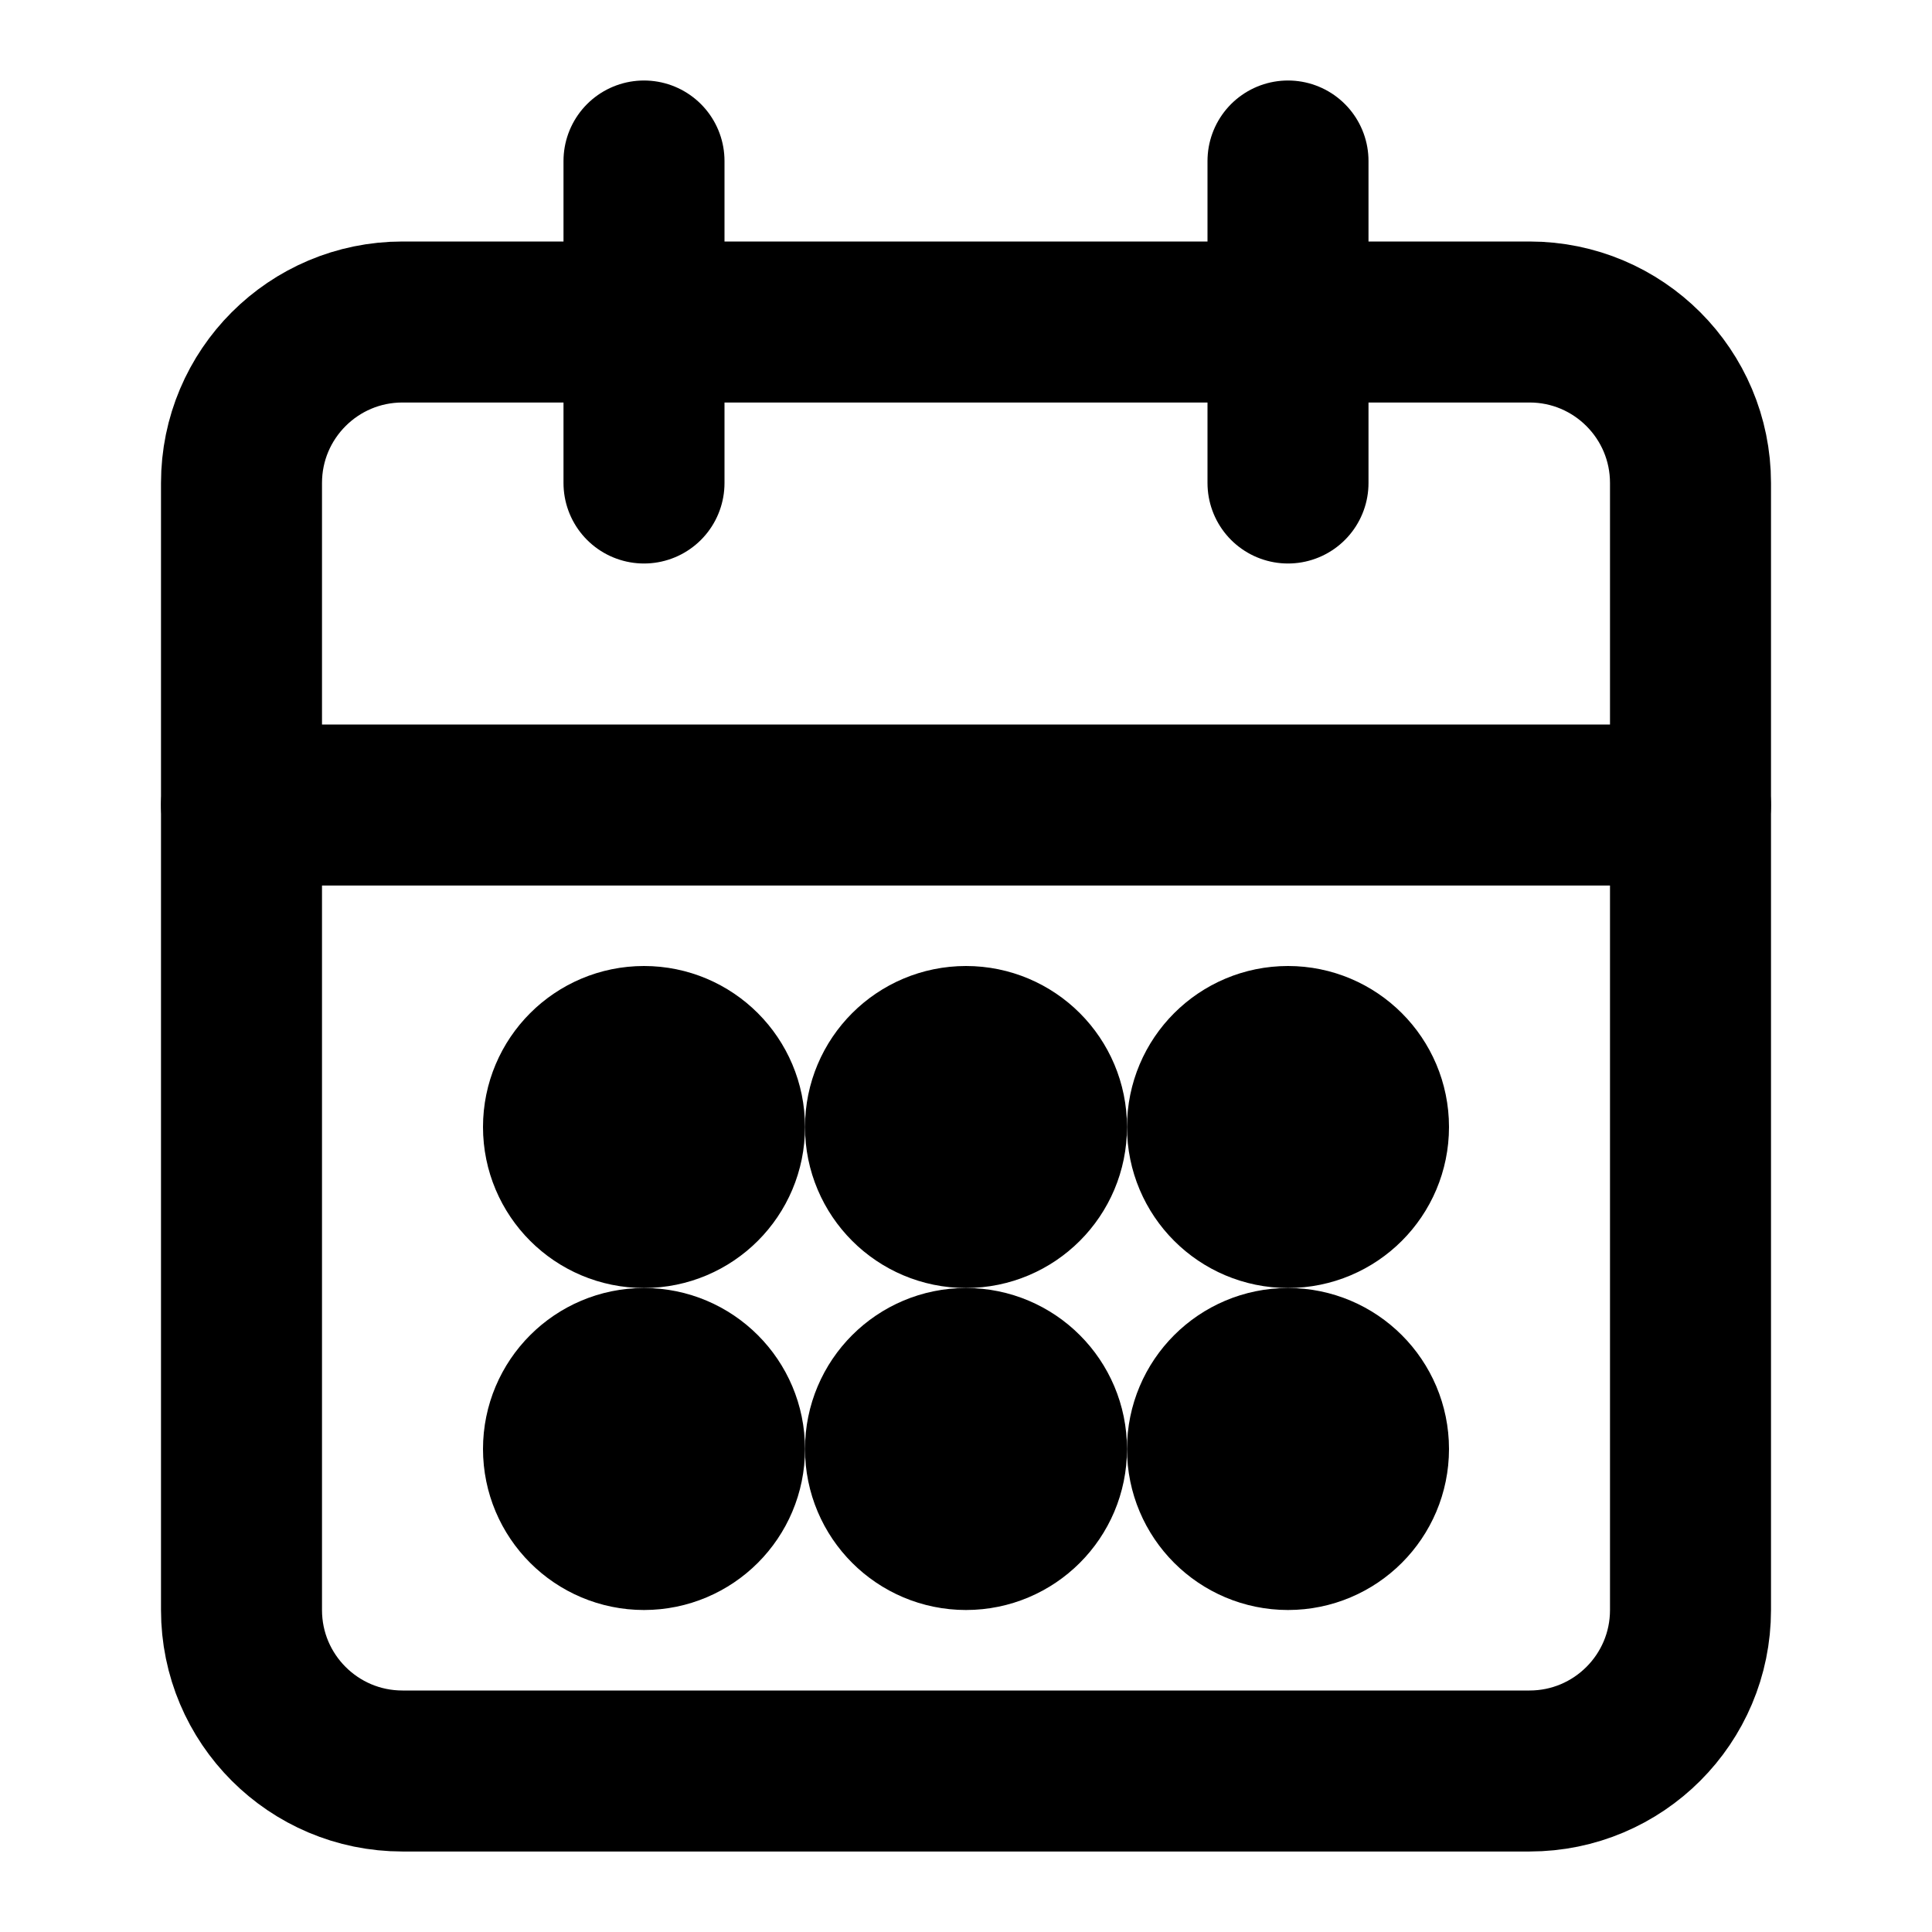
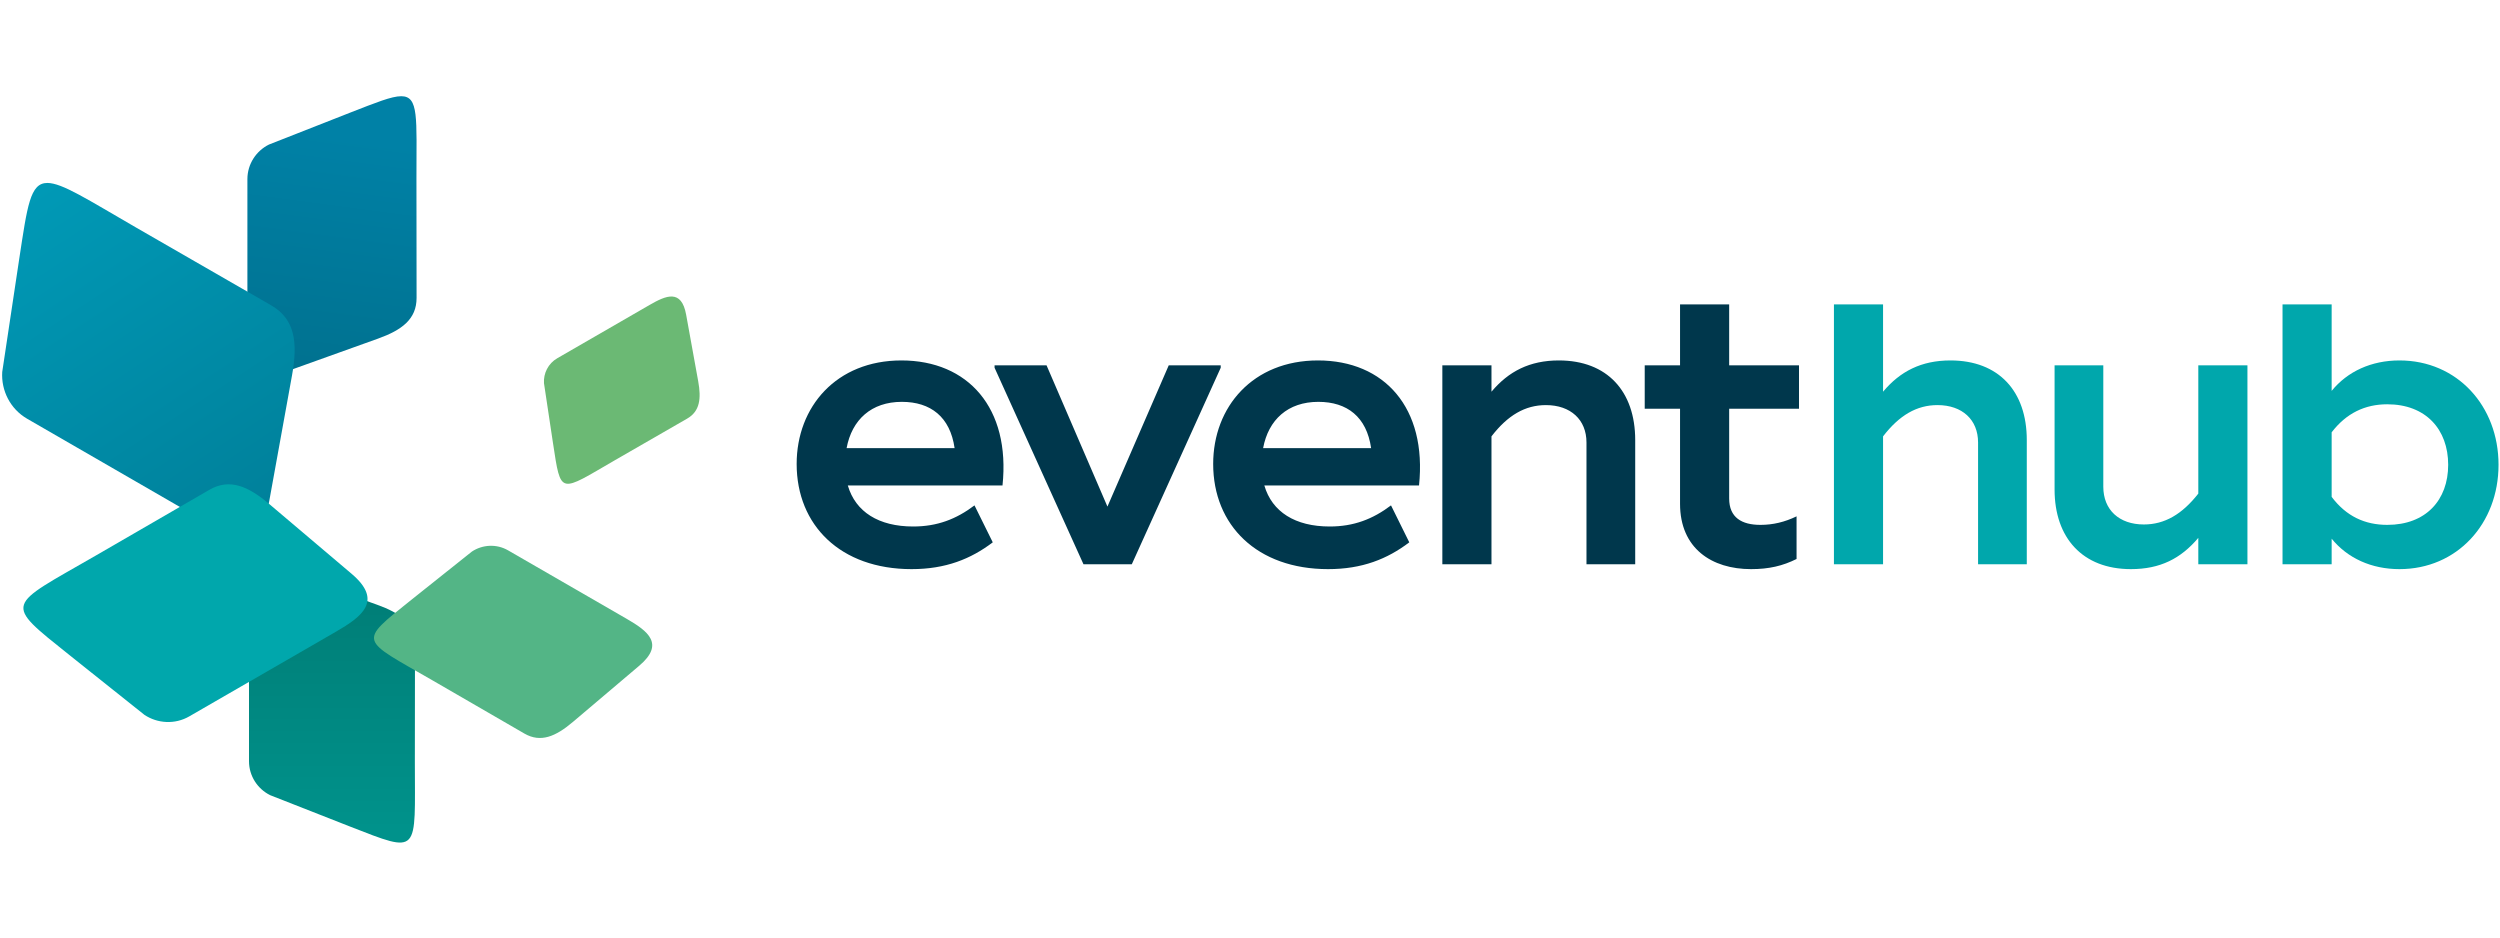
- <svg xmlns="http://www.w3.org/2000/svg" viewBox="0 0 24 24" fill="none" stroke="currentColor" stroke-width="2" stroke-linecap="round" stroke-linejoin="round">
-   <rect x="3" y="4" width="18" height="18" rx="2" ry="2" />
-   <line x1="16" y1="2" x2="16" y2="6" />
-   <line x1="8" y1="2" x2="8" y2="6" />
-   <line x1="3" y1="10" x2="21" y2="10" />
-   <circle cx="8" cy="14" r="1" />
-   <circle cx="12" cy="14" r="1" />
-   <circle cx="16" cy="14" r="1" />
-   <circle cx="8" cy="18" r="1" />
-   <circle cx="12" cy="18" r="1" />
-   <circle cx="16" cy="18" r="1" />
+ <svg xmlns="http://www.w3.org/2000/svg" version="1.1" id="svg2" width="453.543" height="170.079" viewBox="20.64 22.46 412.155 124.946">
+   <defs id="defs6">
+     <clipPath clipPathUnits="userSpaceOnUse" id="clipPath16">
+       <path d="M 0,127.559 H 340.157 V 0 H 0 Z" id="path14" />
+     </clipPath>
+     <linearGradient x1="0" y1="0" x2="1" y2="0" gradientUnits="userSpaceOnUse" gradientTransform="matrix(-4.609998,-34.17,-34.17,4.609998,58.56852,105.2719)" spreadMethod="pad" id="linearGradient44">
+       <stop style="stop-opacity:1;stop-color:#0081a6" offset="0" id="stop38" />
+       <stop style="stop-opacity:1;stop-color:#0081a6" offset="0.015" id="stop40" />
+       <stop style="stop-opacity:1;stop-color:#006f8c" offset="1" id="stop42" />
+     </linearGradient>
+     <linearGradient x1="0" y1="0" x2="1" y2="0" gradientUnits="userSpaceOnUse" gradientTransform="matrix(0,28.7,28.7,0,56.88325,19.25063)" spreadMethod="pad" id="linearGradient66">
+       <stop style="stop-opacity:1;stop-color:#00928b" offset="0" id="stop60" />
+       <stop style="stop-opacity:1;stop-color:#00928b" offset="0" id="stop62" />
+       <stop style="stop-opacity:1;stop-color:#007e77" offset="1" id="stop64" />
+     </linearGradient>
+     <linearGradient x1="0" y1="0" x2="1" y2="0" gradientUnits="userSpaceOnUse" gradientTransform="matrix(28.45,-43.28999,-43.28999,-28.45,19.39373,100.1556)" spreadMethod="pad" id="linearGradient88">
+       <stop style="stop-opacity:1;stop-color:#009ab7" offset="0" id="stop82" />
+       <stop style="stop-opacity:1;stop-color:#00809a" offset="0.998" id="stop84" />
+       <stop style="stop-opacity:1;stop-color:#00809a" offset="1" id="stop86" />
+     </linearGradient>
+     <clipPath clipPathUnits="userSpaceOnUse" id="clipPath98">
+       <path d="M 0,127.559 H 340.157 V 0 H 0 Z" id="path96" />
+     </clipPath>
+   </defs>
+   <g id="g8" transform="matrix(1.333333,0,0,-1.333333,0,170.0787)">
+     <g id="g10">
+       <g id="g12" clip-path="url(#clipPath16)">
+         <g id="g18" transform="translate(312.1646,77.2521)">
+           <path d="M 0,0 C -3.464,0 -6.426,-1.355 -8.384,-3.765 V 6.928 h -6.074 v -32.13 h 6.074 v 3.163 c 1.958,-2.41 4.92,-3.765 8.384,-3.765 7.129,0 12.25,5.623 12.25,12.902 C 12.25,-5.623 7.129,0 0,0 m -55.517,0 c -3.615,0 -6.225,-1.355 -8.334,-3.866 V 6.928 h -6.074 v -32.13 h 6.074 v 15.814 c 2.009,2.61 4.167,3.866 6.728,3.866 3.062,0 5.02,-1.808 5.02,-4.619 v -15.061 h 6.024 V -9.84 c 0,6.025 -3.464,9.84 -9.438,9.84 m 30.645,-0.603 v -15.863 c -2.008,-2.561 -4.166,-3.816 -6.727,-3.816 -3.062,0 -5.02,1.807 -5.02,4.669 v 15.01 h -6.024 v -15.361 c 0,-5.975 3.464,-9.84 9.438,-9.84 3.614,0 6.175,1.305 8.333,3.865 v -3.263 h 6.075 v 24.599 z m 23.366,-19.729 c -2.761,0 -5.07,1.054 -6.878,3.464 v 7.982 c 1.808,2.359 4.117,3.464 6.878,3.464 4.77,0 7.531,-3.112 7.531,-7.48 0,-4.368 -2.761,-7.43 -7.531,-7.43" style="fill:#00a7ac;fill-opacity:1;fill-rule:nonzero;stroke:none" id="path20" />
+         </g>
+         <g id="g22" transform="translate(237.9207,71.2778)">
+           <path d="m 0,0 v 5.372 h -8.635 v 7.53 h -6.074 v -7.53 h -4.368 V 0 h 4.368 v -11.747 c 0,-5.522 3.915,-8.083 8.785,-8.083 2.209,0 3.916,0.402 5.622,1.255 v 5.272 c -1.455,-0.704 -2.911,-1.055 -4.467,-1.055 -2.31,0 -3.866,0.904 -3.866,3.264 l 0,11.094 z m -117.611,-9.488 h 19.127 c 1.004,9.589 -4.267,15.462 -12.5,15.462 -8.033,0 -12.953,-5.723 -12.953,-12.801 0,-7.581 5.422,-13.003 14.208,-13.003 4.217,0 7.329,1.255 10.04,3.313 l -2.259,4.569 c -2.259,-1.707 -4.618,-2.611 -7.58,-2.611 -4.267,0 -7.129,1.808 -8.083,5.071 m -0.151,4.618 c 0.653,3.515 3.063,5.724 6.828,5.724 3.564,0 5.974,-1.858 6.526,-5.724 z m 29.29,-14.357 h 5.975 L -71.503,5.07 v 0.302 h -6.426 l -7.581,-17.47 -7.53,17.47 h -6.426 V 5.07 Z m 22.362,9.739 h 19.127 c 1.004,9.589 -4.267,15.462 -12.5,15.462 -8.033,0 -12.952,-5.723 -12.952,-12.801 0,-7.581 5.421,-13.003 14.207,-13.003 4.217,0 7.329,1.255 10.04,3.313 l -2.259,4.569 c -2.259,-1.707 -4.618,-2.611 -7.58,-2.611 -4.268,0 -7.129,1.808 -8.083,5.071 m -0.151,4.618 c 0.653,3.515 3.063,5.724 6.828,5.724 3.564,0 5.974,-1.858 6.526,-5.724 z m 36.569,10.844 c -3.614,0 -6.225,-1.355 -8.333,-3.866 V 5.372 H -44.1 v -24.599 h 6.075 v 15.813 c 2.008,2.611 4.167,3.866 6.727,3.866 3.062,0 5.02,-1.807 5.02,-4.619 v -15.06 h 6.025 v 15.361 c 0,6.025 -3.464,9.84 -9.439,9.84" style="fill:#00374c;fill-opacity:1;fill-rule:nonzero;stroke:none" id="path24" />
+         </g>
+       </g>
+     </g>
+     <g id="g26">
+       <g id="g28">
+         <g id="g34">
+           <g id="g36">
+             <path d="m 58.786,107.896 -10.048,-3.949 c -1.577,-0.78 -2.668,-2.408 -2.668,-4.278 v 0 -19.031 c 0,-3.413 0.361,-6.352 4.771,-4.771 v 0 l 11.377,4.081 c 2.952,1.059 4.773,2.411 4.77,5.034 v 0 l -0.016,14.796 c 0,7.492 0.308,10.144 -1.882,10.144 v 0 c -1.199,-10e-4 -3.147,-0.796 -6.304,-2.026" style="fill:url(#linearGradient44);stroke:none" id="path46" />
+           </g>
+         </g>
+       </g>
+     </g>
+     <g id="g48">
+       <g id="g50">
+         <g id="g56">
+           <g id="g58">
+             <path d="m 46.268,46.367 v -18.67 c 0,-1.836 1.07,-3.433 2.617,-4.199 v 0 l 9.859,-3.873 c 8.754,-3.412 8.031,-3.41 8.031,7.965 v 0 l 0.016,14.516 c 0.003,2.573 -1.784,3.899 -4.681,4.939 v 0 l -11.161,4.003 c -0.828,0.297 -1.51,0.431 -2.073,0.431 v 0 c -2.377,10e-4 -2.608,-2.403 -2.608,-5.112" style="fill:url(#linearGradient66);stroke:none" id="path68" />
+           </g>
+         </g>
+       </g>
+     </g>
+     <g id="g70">
+       <g id="g72">
+         <g id="g78">
+           <g id="g80">
+             <path d="m 21.335,99.198 c -2.142,0 -2.472,-2.82 -3.49,-9.47 v 0 L 15.756,75.83 c -0.146,-2.285 0.979,-4.574 3.087,-5.792 v 0 L 40.298,57.65 c 3.849,-2.221 7.397,-3.726 8.484,2.274 v 0 l 2.805,15.482 c 0.727,4.018 0.388,6.951 -2.571,8.655 v 0 l -16.691,9.612 c -6.016,3.473 -9.161,5.525 -10.988,5.525 v 0 c -0.001,0 -0.001,0 -0.002,0" style="fill:url(#linearGradient88);stroke:none" id="path90" />
+           </g>
+         </g>
+       </g>
+     </g>
+     <g id="g92">
+       <g id="g94" clip-path="url(#clipPath98)">
+         <g id="g100" transform="translate(68.9249,37.7128)">
+           <path d="m 0,0 11.392,-6.594 c 2.019,-1.169 3.871,-0.368 6.001,1.436 l 8.204,6.95 c 3.18,2.694 1.077,4.279 -1.553,5.798 L 9.381,16.055 C 7.94,16.887 6.201,16.771 4.898,15.903 L -2.613,9.918 C -9.263,4.59 -8.932,5.157 0,0" style="fill:#53b586;fill-opacity:1;fill-rule:nonzero;stroke:none" id="path102" />
+         </g>
+         <g id="g104" transform="translate(91.5604,64.9427)">
+           <path d="m 0,0 8.884,5.116 c 1.575,0.907 1.755,2.468 1.368,4.607 l -1.493,8.24 C 8.18,21.157 6.292,20.356 4.244,19.173 L -7.176,12.58 C -8.298,11.932 -8.897,10.713 -8.819,9.496 L -7.707,2.1 C -6.703,-4.46 -6.957,-4.017 0,0" style="fill:#6bb974;fill-opacity:1;fill-rule:nonzero;stroke:none" id="path106" />
+         </g>
+         <g id="g108" transform="translate(27.2803,53.1004)">
+           <path d="m 0,0 14.091,8.156 c 2.498,1.446 4.788,0.455 7.422,-1.776 L 31.661,-2.217 C 35.595,-5.549 32.993,-7.51 29.74,-9.388 L 11.604,-19.859 c -1.783,-1.029 -3.934,-0.885 -5.546,0.188 l -9.29,7.404 C -11.457,-5.677 -11.049,-6.379 0,0" style="fill:#00a7ac;fill-opacity:1;fill-rule:nonzero;stroke:none" id="path110" />
+         </g>
+       </g>
+     </g>
+   </g>
</svg>
